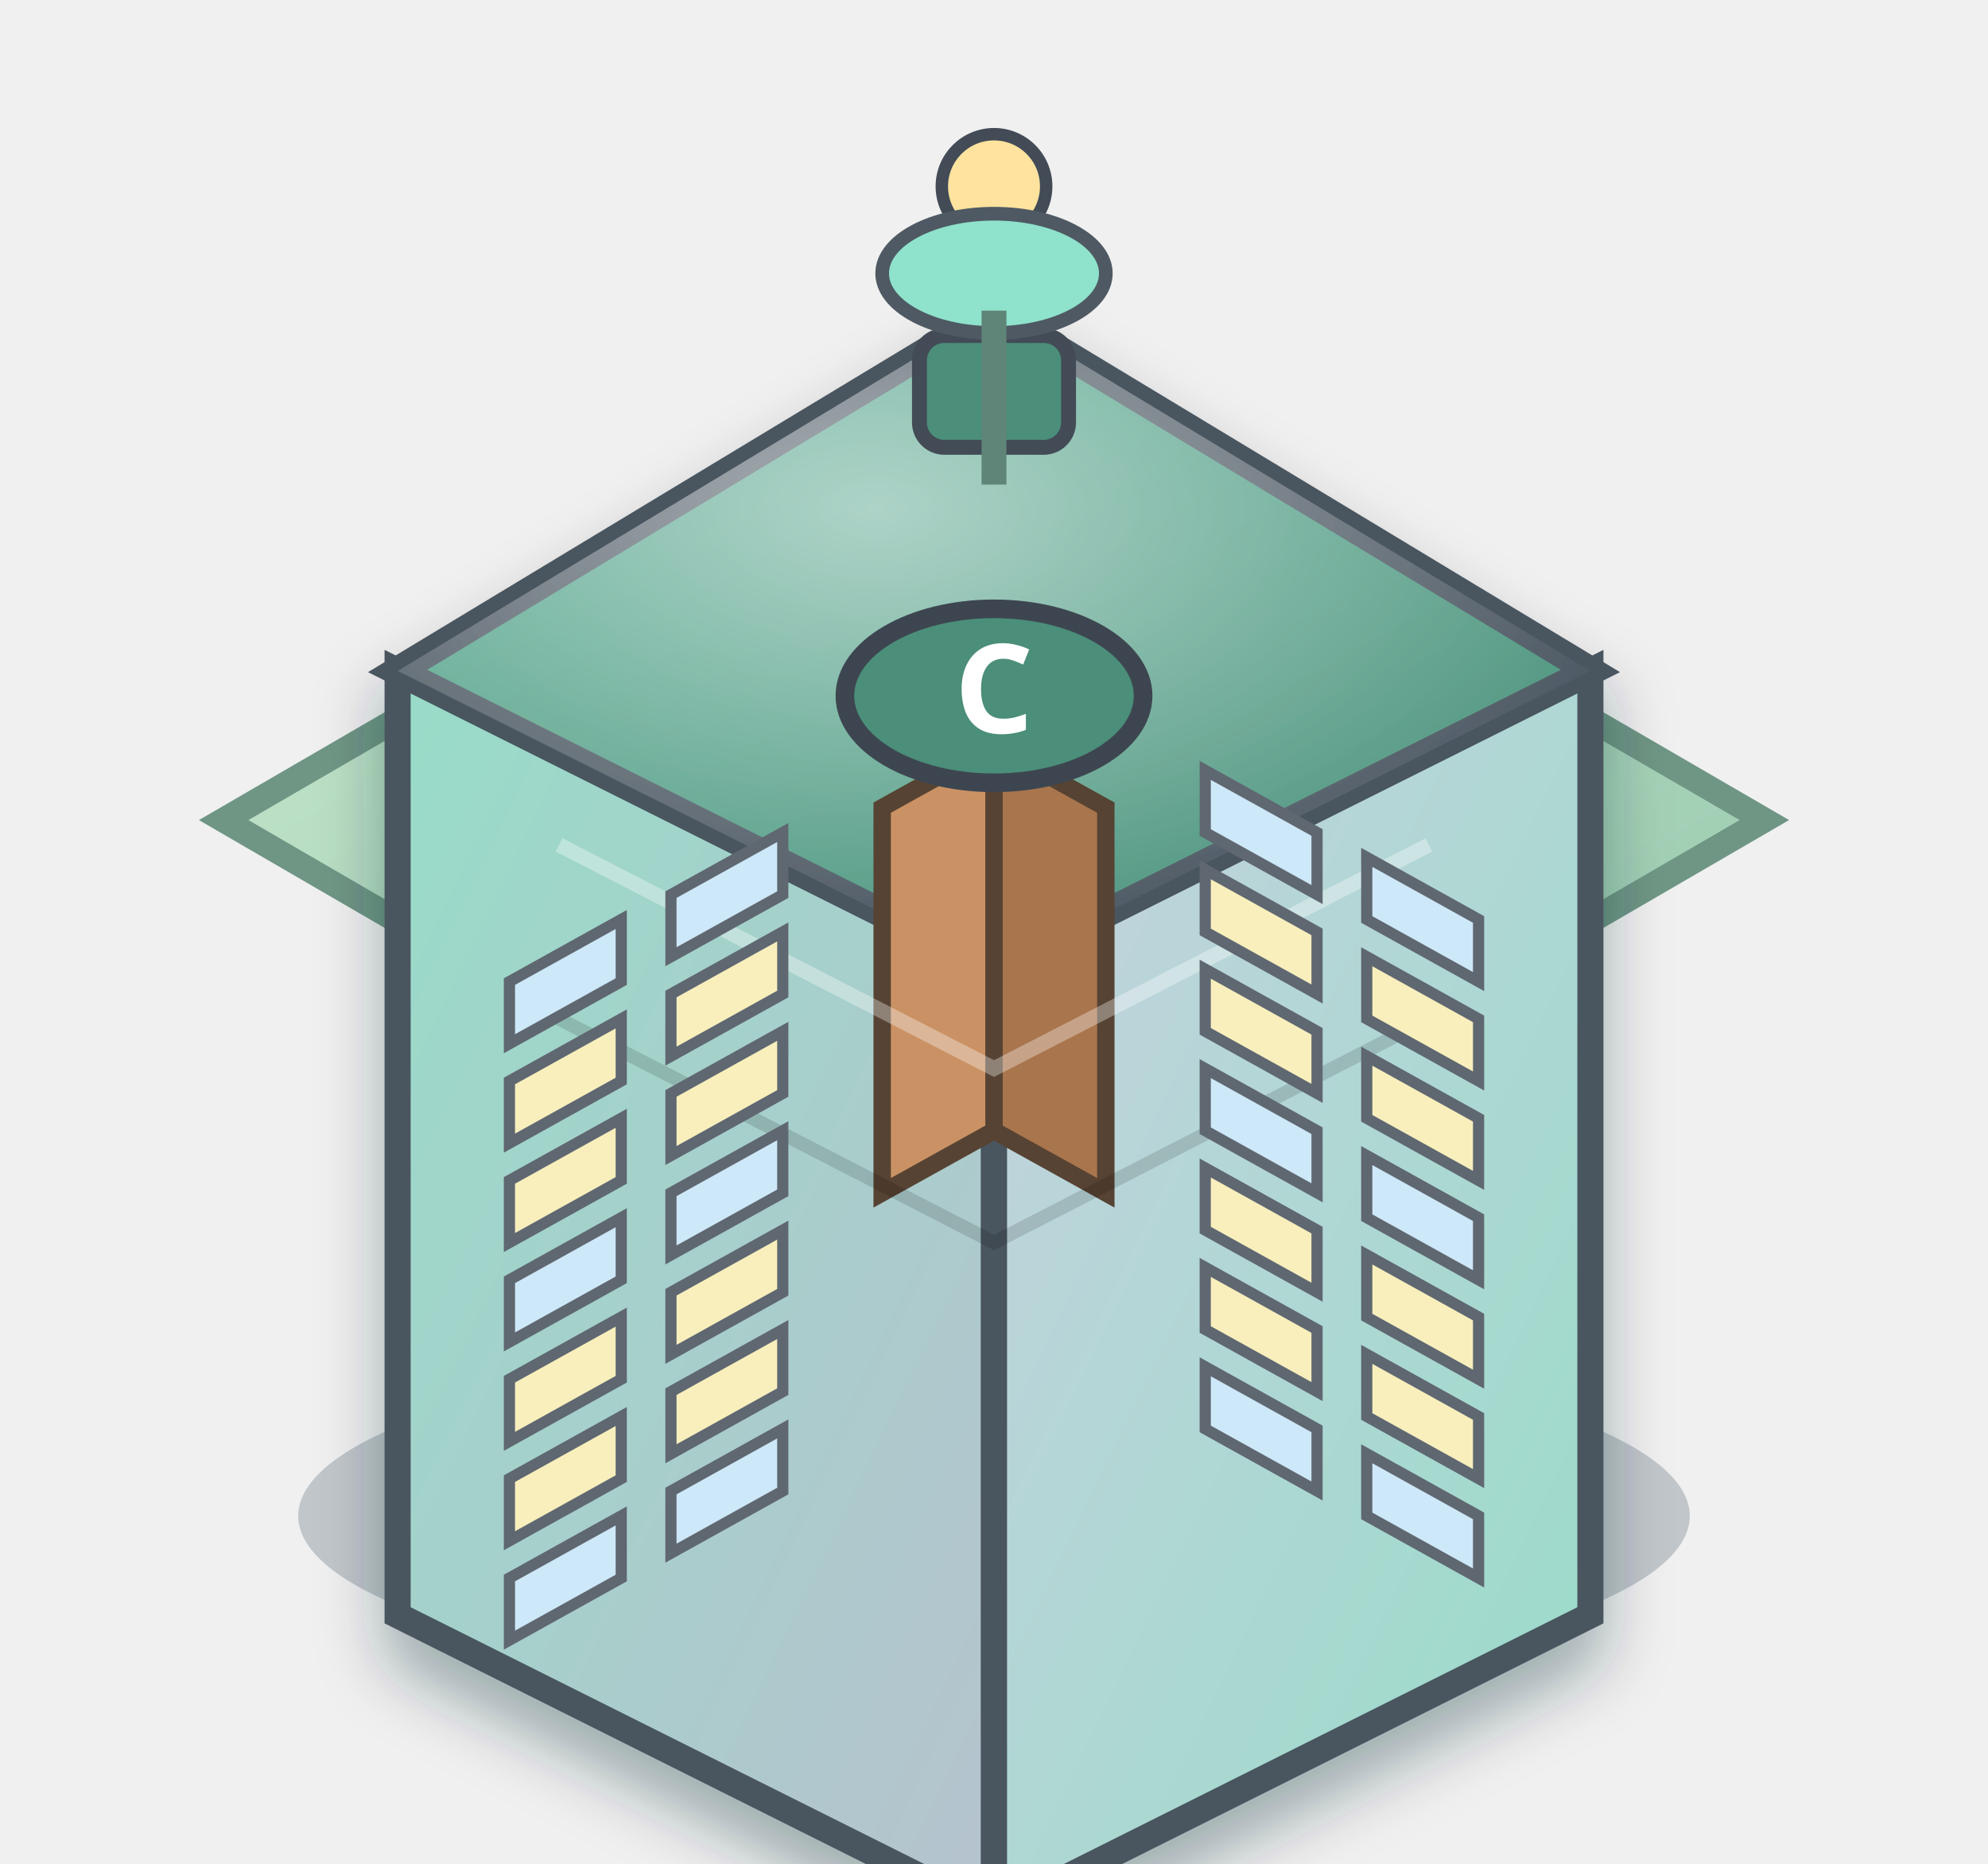
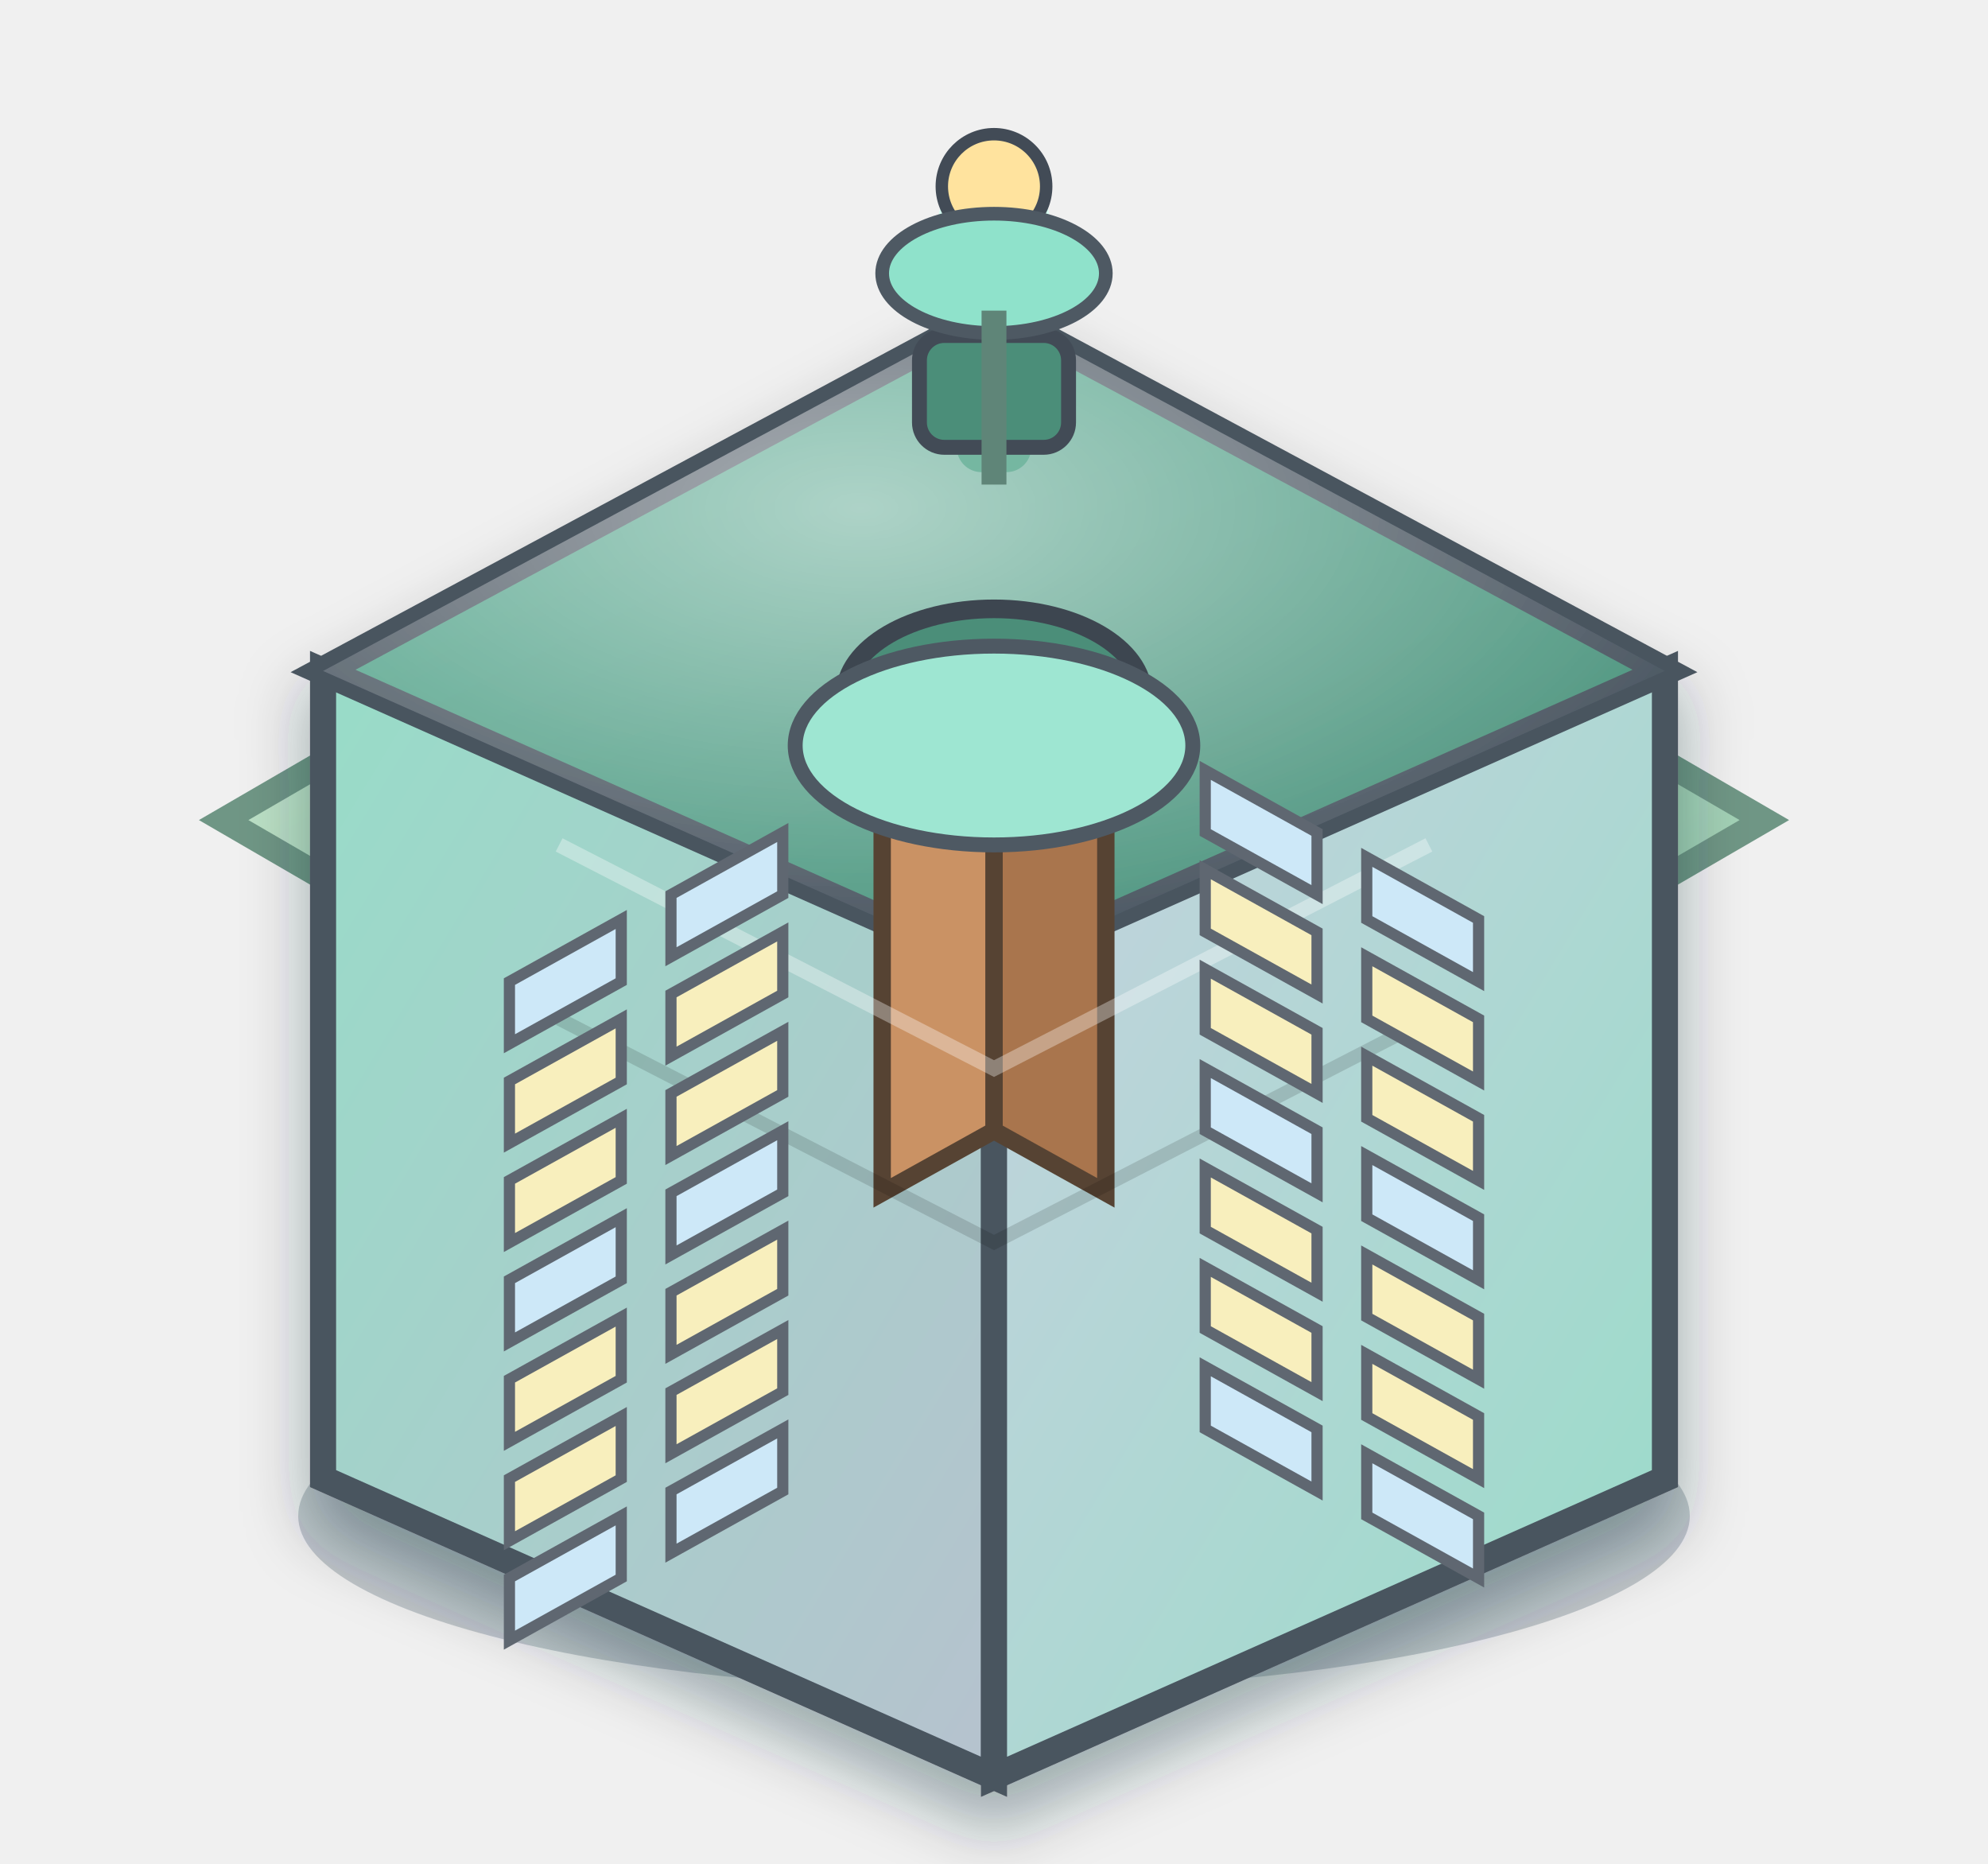
<svg xmlns="http://www.w3.org/2000/svg" width="160" height="150" viewBox="0 0 160 150" fill="none">
  <defs>
    <linearGradient id="ground" x1="0" y1="0" x2="1" y2="1">
      <stop offset="0%" stop-color="#c7e7cd" />
      <stop offset="100%" stop-color="#95c8ad" />
    </linearGradient>
    <linearGradient id="roofFace" x1="0" y1="0" x2="1" y2="1">
      <stop offset="0%" stop-color="#53aa8f" />
      <stop offset="100%" stop-color="#4b8e79" />
    </linearGradient>
    <linearGradient id="wallL" x1="0" y1="0" x2="1" y2="1">
      <stop offset="0%" stop-color="#98dcc8" />
      <stop offset="100%" stop-color="#b6c2ce" />
    </linearGradient>
    <linearGradient id="wallR" x1="0" y1="0" x2="1" y2="1">
      <stop offset="0%" stop-color="#c6d2df" />
      <stop offset="100%" stop-color="#98dcc8" />
    </linearGradient>
    <radialGradient id="roofSpec" cx="40%" cy="30%" r="70%">
      <stop offset="0%" stop-color="#ffffff88" />
      <stop offset="100%" stop-color="#ffffff00" />
    </radialGradient>
    <filter id="softShadow" x="-20%" y="-20%" width="140%" height="140%">
      <feDropShadow dx="0" dy="3" stdDeviation="2.6" flood-color="#122a38" flood-opacity="0.35" />
    </filter>
  </defs>
  <ellipse cx="80" cy="122" rx="56" ry="14" fill="#173246" opacity="0.22" />
  <polygon points="80,30 142,66 80,102 18,66" fill="url(#ground)" stroke="#6f9685" stroke-width="2" />
  <g filter="url(#softShadow)">
-     <polygon points="32,54 80,78 80,154 32,130" fill="url(#wallL)" stroke="#48545f" stroke-width="2.1" />
-     <polygon points="128,54 80,78 80,154 128,130" fill="url(#wallR)" stroke="#48545f" stroke-width="2.1" />
-     <polygon points="80,25 128,54 80,78 32,54" fill="url(#roofFace)" stroke="#48545f" stroke-width="2.3" />
-     <polygon points="80,25 128,54 80,78 32,54" fill="url(#roofSpec)" />
+     <polygon points="26,54 80,78 80,143 26,119" fill="url(#wallL)" stroke="#48545f" stroke-width="2.1" />
+     <polygon points="134,54 80,78 80,143 134,119" fill="url(#wallR)" stroke="#48545f" stroke-width="2.1" />
+     <polygon points="80,25 134,54 80,78 26,54" fill="url(#roofFace)" stroke="#48545f" stroke-width="2.3" />
+     <polygon points="80,25 134,54 80,78 26,54" fill="url(#roofSpec)" />
  </g>
  <polygon points="80,60 89,65 89,96 80,91" fill="#a9754d" stroke="#564333" stroke-width="1.4" />
  <polygon points="80,60 71,65 71,96 80,91" fill="#ca9264" stroke="#564333" stroke-width="1.4" />
  <polyline points="45,68 80,86 115,68" stroke="#ffffff55" stroke-width="1.2" />
  <polyline points="45,82 80,100 115,82" stroke="#00000022" stroke-width="1.1" />
  <polygon points="97,62 106,67 106,72 97,67" fill="#cde8f8" stroke="#5f6771" stroke-width="0.9" />
  <polygon points="110,69 119,74 119,79 110,74" fill="#cde8f8" stroke="#5f6771" stroke-width="0.9" />
  <polygon points="97,70 106,75 106,80 97,75" fill="#f8efbd" stroke="#5f6771" stroke-width="0.9" />
  <polygon points="110,77 119,82 119,87 110,82" fill="#f8efbd" stroke="#5f6771" stroke-width="0.9" />
  <polygon points="97,78 106,83 106,88 97,83" fill="#f8efbd" stroke="#5f6771" stroke-width="0.9" />
  <polygon points="110,85 119,90 119,95 110,90" fill="#f8efbd" stroke="#5f6771" stroke-width="0.9" />
  <polygon points="97,86 106,91 106,96 97,91" fill="#cde8f8" stroke="#5f6771" stroke-width="0.9" />
  <polygon points="110,93 119,98 119,103 110,98" fill="#cde8f8" stroke="#5f6771" stroke-width="0.9" />
  <polygon points="97,94 106,99 106,104 97,99" fill="#f8efbd" stroke="#5f6771" stroke-width="0.9" />
  <polygon points="110,101 119,106 119,111 110,106" fill="#f8efbd" stroke="#5f6771" stroke-width="0.9" />
  <polygon points="97,102 106,107 106,112 97,107" fill="#f8efbd" stroke="#5f6771" stroke-width="0.9" />
  <polygon points="110,109 119,114 119,119 110,114" fill="#f8efbd" stroke="#5f6771" stroke-width="0.9" />
  <polygon points="97,110 106,115 106,120 97,115" fill="#cde8f8" stroke="#5f6771" stroke-width="0.9" />
  <polygon points="110,117 119,122 119,127 110,122" fill="#cde8f8" stroke="#5f6771" stroke-width="0.9" />
  <polygon points="63,67 54,72 54,77 63,72" fill="#cde8f8" stroke="#5f6771" stroke-width="0.9" />
  <polygon points="50,74 41,79 41,84 50,79" fill="#cde8f8" stroke="#5f6771" stroke-width="0.9" />
  <polygon points="63,75 54,80 54,85 63,80" fill="#f8efbd" stroke="#5f6771" stroke-width="0.9" />
  <polygon points="50,82 41,87 41,92 50,87" fill="#f8efbd" stroke="#5f6771" stroke-width="0.9" />
  <polygon points="63,83 54,88 54,93 63,88" fill="#f8efbd" stroke="#5f6771" stroke-width="0.9" />
  <polygon points="50,90 41,95 41,100 50,95" fill="#f8efbd" stroke="#5f6771" stroke-width="0.9" />
  <polygon points="63,91 54,96 54,101 63,96" fill="#cde8f8" stroke="#5f6771" stroke-width="0.9" />
  <polygon points="50,98 41,103 41,108 50,103" fill="#cde8f8" stroke="#5f6771" stroke-width="0.9" />
  <polygon points="63,99 54,104 54,109 63,104" fill="#f8efbd" stroke="#5f6771" stroke-width="0.9" />
  <polygon points="50,106 41,111 41,116 50,111" fill="#f8efbd" stroke="#5f6771" stroke-width="0.9" />
  <polygon points="63,107 54,112 54,117 63,112" fill="#f8efbd" stroke="#5f6771" stroke-width="0.9" />
  <polygon points="50,114 41,119 41,124 50,119" fill="#f8efbd" stroke="#5f6771" stroke-width="0.9" />
  <polygon points="63,115 54,120 54,125 63,120" fill="#cde8f8" stroke="#5f6771" stroke-width="0.9" />
  <polygon points="50,122 41,127 41,132 50,127" fill="#cde8f8" stroke="#5f6771" stroke-width="0.9" />
  <ellipse cx="80" cy="56" rx="12" ry="7" fill="#4b8e79" stroke="#3d4650" stroke-width="1.5" />
  <text x="80" y="59" font-size="10" text-anchor="middle" fill="#ffffff" font-family="Verdana" font-weight="700">C</text>
+   <ellipse cx="80" cy="60" rx="16" ry="8" fill="#9ee6d2" stroke="#4e5963" stroke-width="1.2" />
+   <rect x="77" y="22" width="6" height="16" rx="2" fill="#75b7a1" />
+   <circle cx="80" cy="18" r="4.5" fill="#d8fff3" />
  <rect x="74" y="27" width="12" height="9" rx="2" fill="#4b8e79" stroke="#424b56" stroke-width="1.2" />
  <rect x="78" y="17" width="4" height="10" rx="1.6" fill="#8fa0b4" />
  <circle cx="80" cy="15" r="4.2" fill="#ffe39e" stroke="#424b56" stroke-width="1" />
  <ellipse cx="80" cy="22" rx="9" ry="4.8" fill="#8fe2cb" stroke="#4e5963" stroke-width="1.1" />
  <rect x="79" y="25" width="2" height="14" fill="#5f8578" />
</svg>
